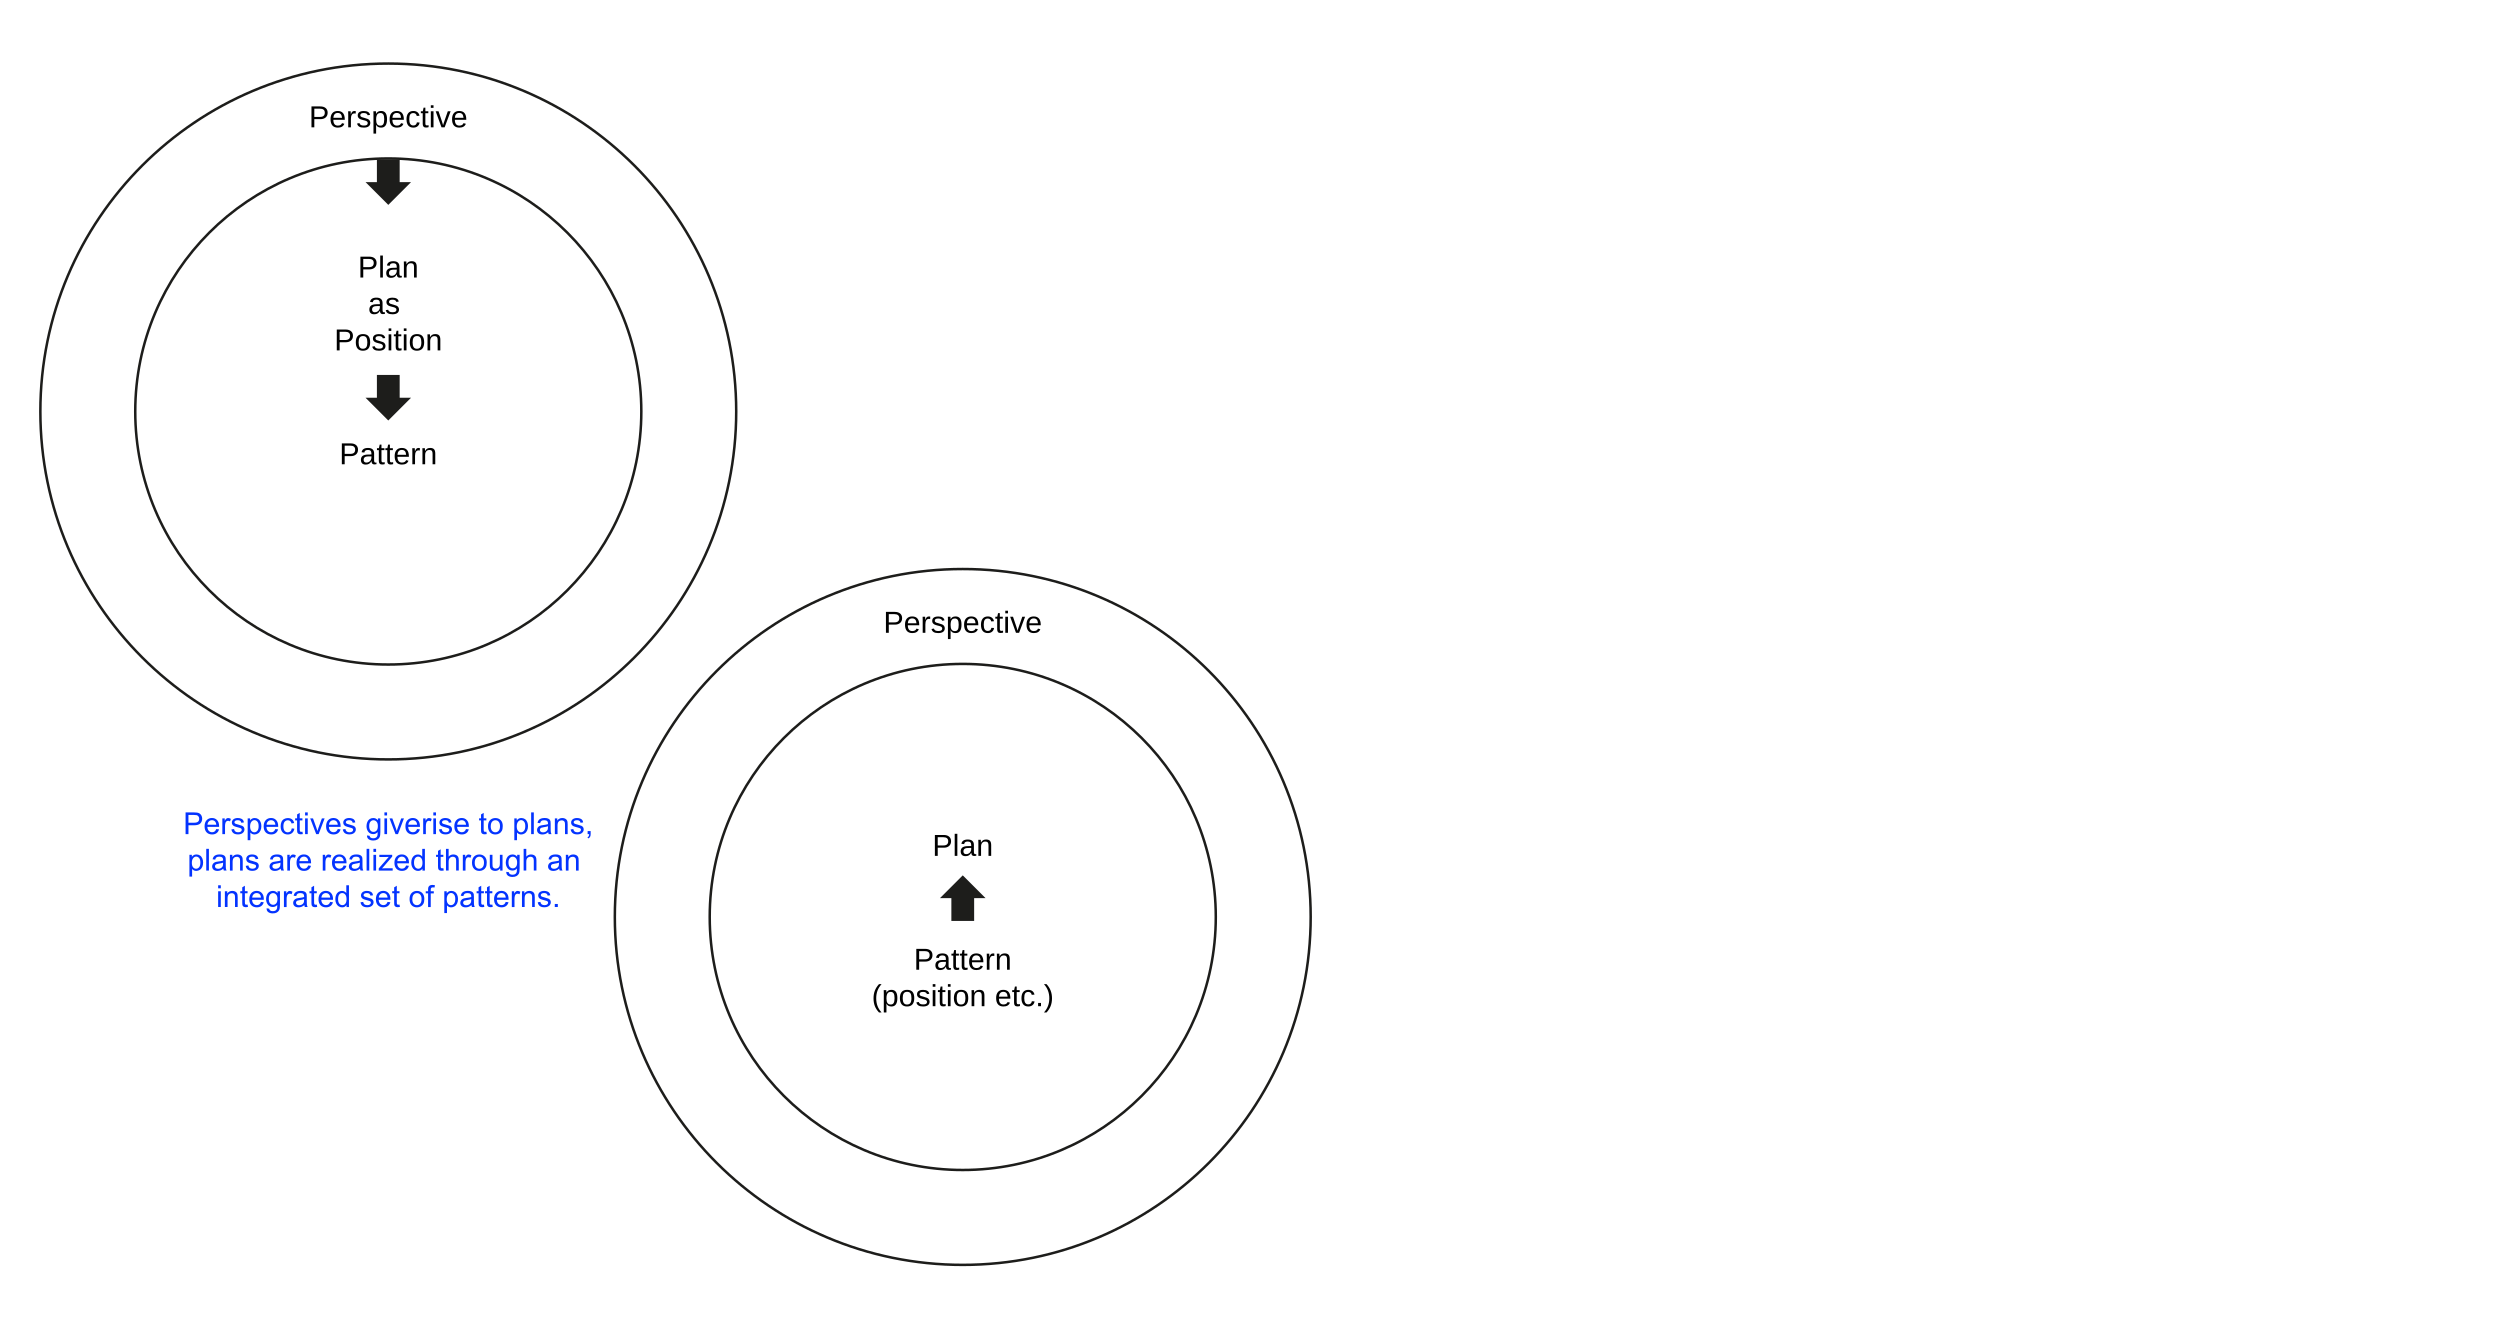
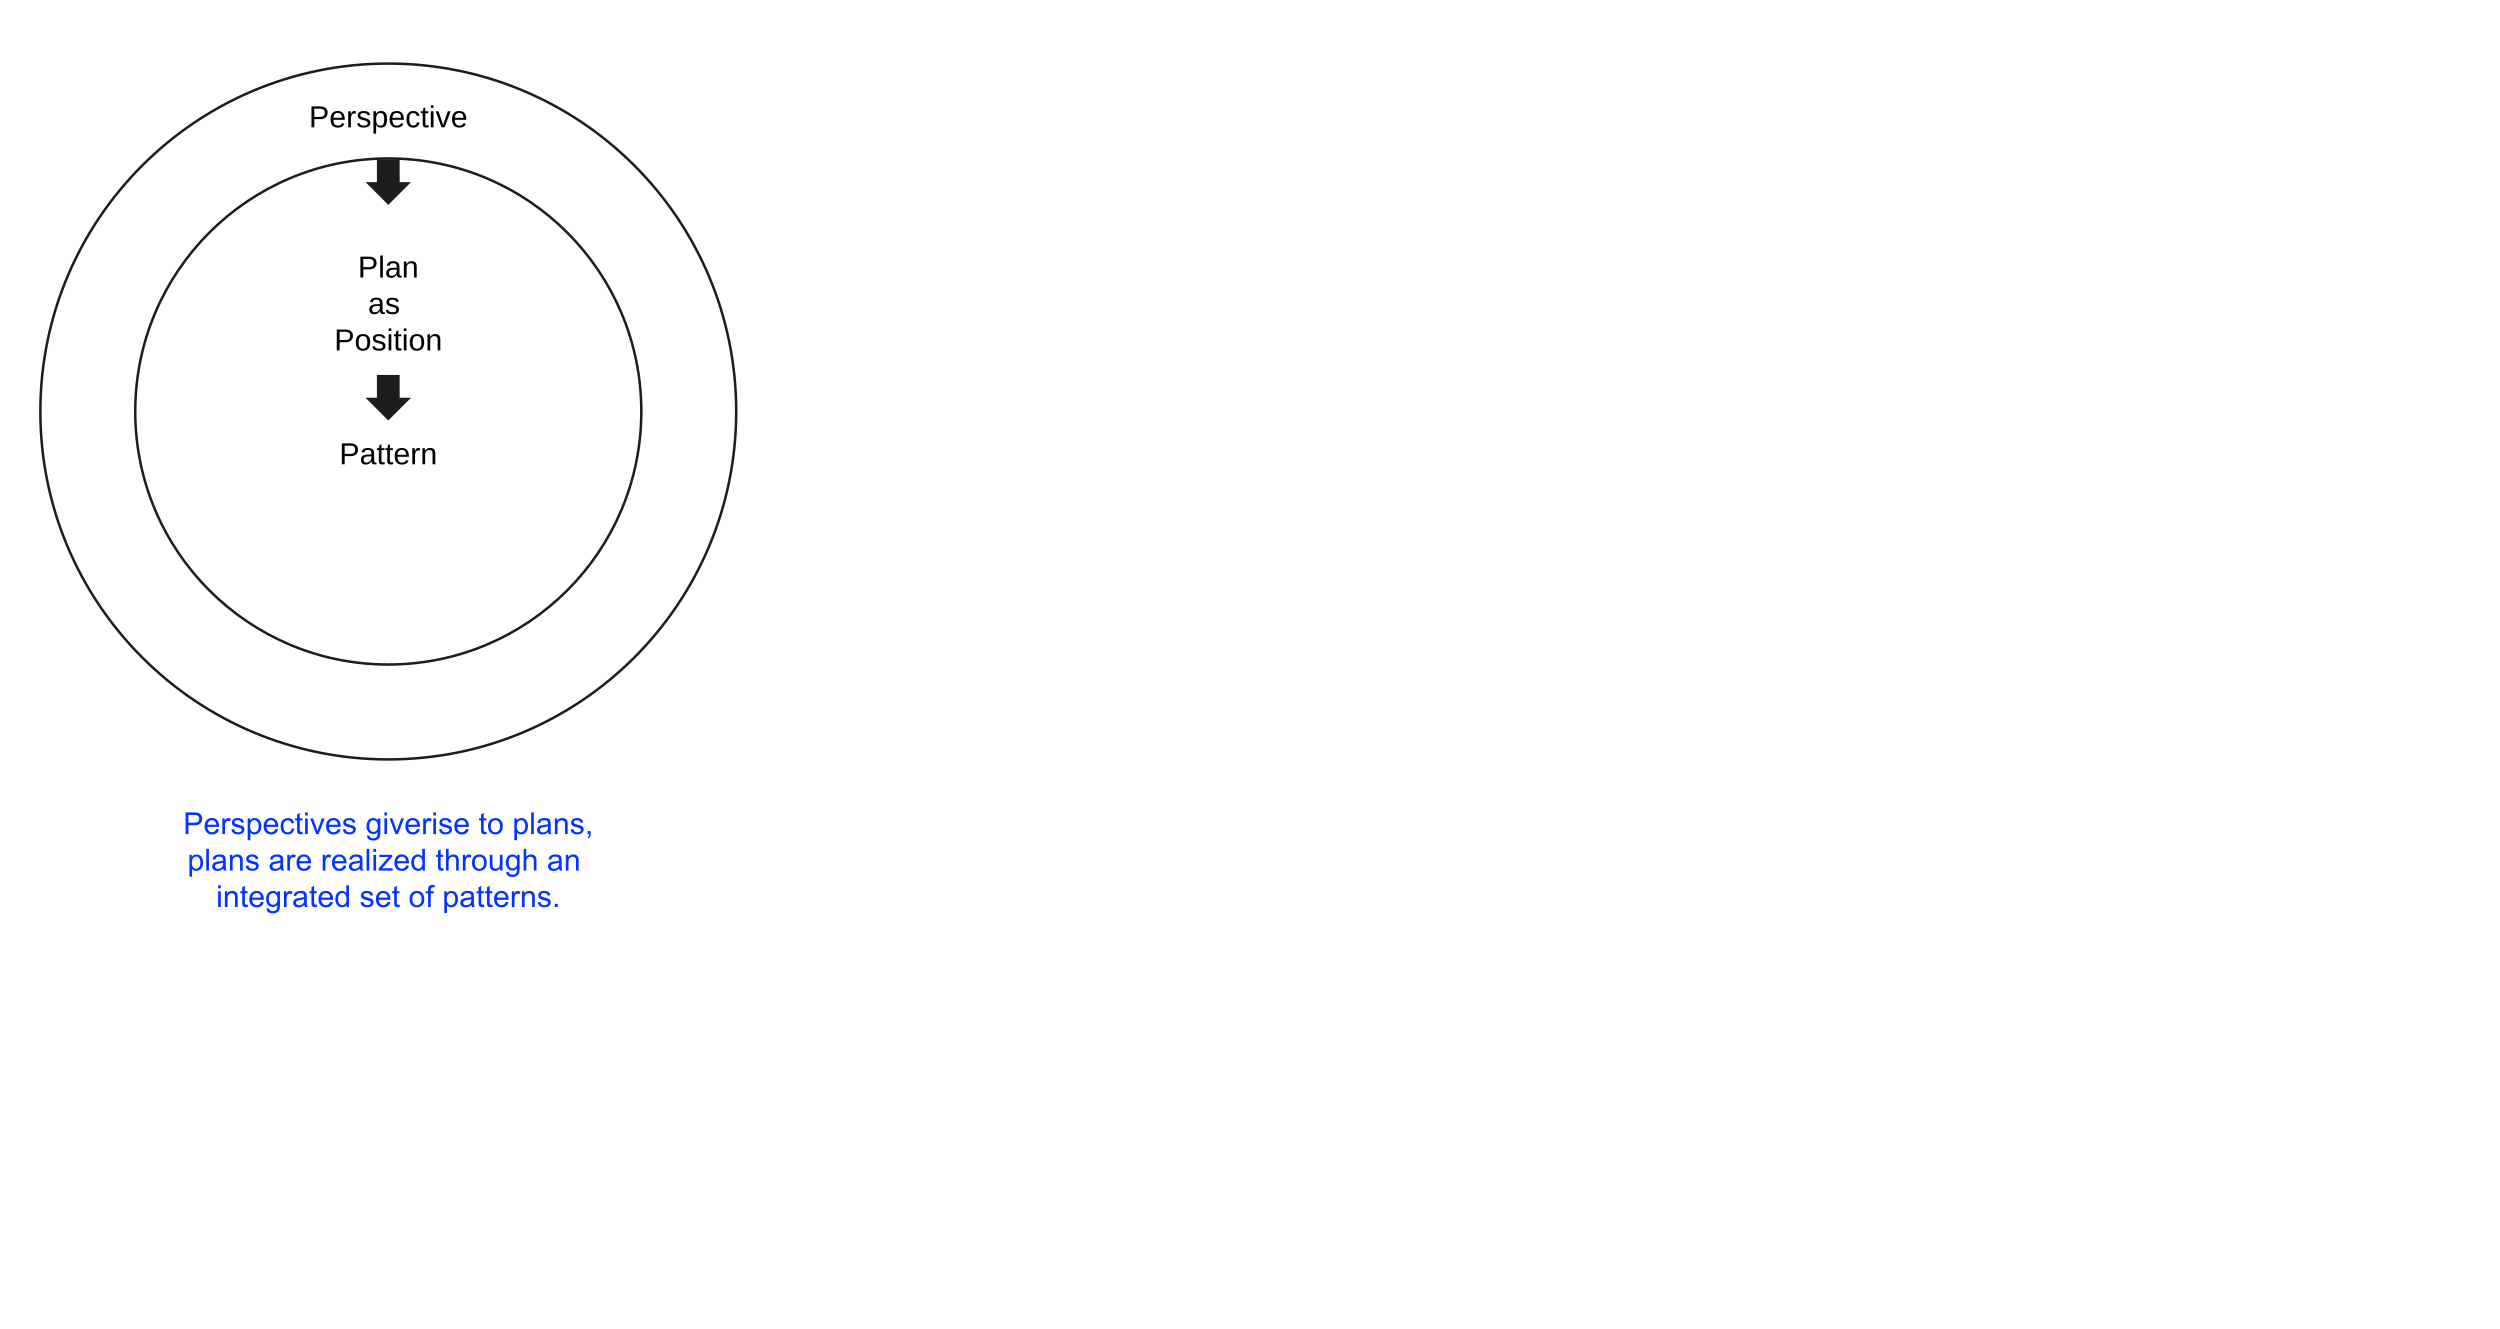
<svg xmlns="http://www.w3.org/2000/svg" id="graphics" viewBox="0 0 988 525">
  <defs>
    <style>
      .cls-1 {
        font-family: ArialMT, Arial;
        font-size: 12px;
      }

      .cls-2 {
        fill: none;
        stroke: #1d1d1b;
        stroke-miterlimit: 10;
      }

      .cls-3 {
        fill: #1d1d1b;
      }

      .cls-3, .cls-4 {
        stroke-width: 0px;
      }

      .cls-4 {
        fill: #0333ff;
      }
    </style>
  </defs>
  <g>
    <g>
      <circle class="cls-2" cx="153.45" cy="162.62" r="100" />
      <circle class="cls-2" cx="153.45" cy="162.62" r="137.5" />
    </g>
    <text class="cls-1" transform="translate(122.11 50.31)">
      <tspan x="0" y="0">Perspective</tspan>
    </text>
    <text class="cls-1" transform="translate(141.45 109.68)">
      <tspan x="0" y="0">Plan</tspan>
      <tspan x="4" y="14.4">as </tspan>
      <tspan x="-9.34" y="28.8">Position</tspan>
    </text>
    <text class="cls-1" transform="translate(134.11 183.48)">
      <tspan x="0" y="0">Pattern</tspan>
    </text>
    <polyline class="cls-3" points="148.95 62.97 148.95 71.97 144.45 71.97 153.45 80.97 162.45 71.97 157.95 71.97 157.95 62.97" />
    <polygon class="cls-3" points="148.95 148.18 148.95 157.18 144.45 157.18 153.45 166.18 162.45 157.18 157.95 157.18 157.95 148.18 148.95 148.18" />
-   </g>
-   <g>
-     <g>
-       <circle class="cls-2" cx="380.48" cy="362.38" r="100" />
-       <circle class="cls-2" cx="380.48" cy="362.38" r="137.5" />
-     </g>
-     <text class="cls-1" transform="translate(349.14 250.07)">
-       <tspan x="0" y="0">Perspective</tspan>
-     </text>
-     <text class="cls-1" transform="translate(368.48 338.23)">
-       <tspan x="0" y="0">Plan</tspan>
-     </text>
-     <text class="cls-1" transform="translate(361.14 383.24)">
-       <tspan x="0" y="0">Pattern</tspan>
-       <tspan x="-16.67" y="14.4">(position etc.)</tspan>
-     </text>
-     <polygon class="cls-3" points="384.98 363.94 384.98 354.94 389.48 354.94 380.48 345.94 371.48 354.94 375.98 354.94 375.98 363.94 384.98 363.94" />
  </g>
  <g>
    <path class="cls-4" d="m73.34,329.65v-8.59h3.24c.57,0,1.01.03,1.31.08.42.07.78.2,1.06.4s.51.47.69.83.26.75.26,1.17c0,.73-.23,1.35-.7,1.85s-1.3.76-2.52.76h-2.2v3.49h-1.14Zm1.14-4.51h2.22c.73,0,1.26-.14,1.56-.41s.46-.66.46-1.15c0-.36-.09-.67-.27-.92s-.42-.42-.72-.51c-.19-.05-.54-.08-1.06-.08h-2.2v3.07Z" />
    <path class="cls-4" d="m85.47,327.64l1.09.13c-.17.64-.49,1.13-.96,1.48s-1.06.53-1.78.53c-.91,0-1.63-.28-2.17-.84s-.8-1.35-.8-2.36.27-1.86.81-2.44,1.24-.87,2.1-.87,1.51.28,2.04.85.79,1.36.79,2.39c0,.06,0,.16,0,.28h-4.64c.04.68.23,1.21.58,1.57s.78.54,1.3.54c.39,0,.72-.1.99-.3s.49-.53.65-.97Zm-3.46-1.71h3.47c-.05-.52-.18-.92-.4-1.18-.34-.41-.77-.61-1.31-.61-.48,0-.89.16-1.22.49s-.51.76-.55,1.3Z" />
    <path class="cls-4" d="m87.87,329.65v-6.22h.95v.94c.24-.44.47-.73.67-.87s.43-.21.68-.21c.36,0,.72.11,1.08.34l-.36.98c-.26-.15-.52-.23-.77-.23-.23,0-.44.07-.62.21s-.31.33-.39.58c-.12.38-.18.79-.18,1.23v3.26h-1.05Z" />
    <path class="cls-4" d="m91.46,327.79l1.04-.16c.06.42.22.74.49.96s.64.33,1.12.33.84-.1,1.08-.3.35-.43.35-.69c0-.24-.1-.43-.31-.56-.14-.09-.5-.21-1.08-.36-.77-.2-1.31-.36-1.61-.51s-.53-.34-.68-.59-.23-.53-.23-.83c0-.28.06-.53.19-.77s.3-.43.52-.59c.16-.12.39-.22.67-.31s.59-.13.91-.13c.49,0,.92.07,1.29.21s.64.33.82.57.3.56.36.96l-1.03.14c-.05-.32-.18-.57-.41-.75s-.54-.27-.95-.27c-.48,0-.83.08-1.04.24s-.31.35-.31.56c0,.14.04.26.13.37.09.11.22.21.4.28.11.04.42.13.93.27.75.2,1.27.36,1.56.49s.53.31.69.55.25.54.25.9-.1.68-.31.99-.5.55-.89.72-.82.25-1.31.25c-.81,0-1.42-.17-1.85-.5s-.69-.83-.81-1.49Z" />
    <path class="cls-4" d="m97.88,332.03v-8.61h.96v.81c.23-.32.48-.55.77-.71s.63-.24,1.04-.24c.53,0,1,.14,1.41.41s.71.66.92,1.16.31,1.04.31,1.64c0,.64-.11,1.21-.34,1.72s-.56.9-1,1.17-.89.41-1.37.41c-.35,0-.67-.07-.95-.22s-.51-.34-.69-.56v3.03h-1.05Zm.96-5.46c0,.8.16,1.39.49,1.78s.72.57,1.18.57.87-.2,1.2-.59.5-1.01.5-1.84-.16-1.39-.49-1.78-.72-.59-1.17-.59-.85.21-1.19.63-.52,1.03-.52,1.83Z" />
    <path class="cls-4" d="m108.82,327.64l1.09.13c-.17.64-.49,1.13-.96,1.48s-1.06.53-1.78.53c-.91,0-1.63-.28-2.17-.84s-.8-1.35-.8-2.36.27-1.86.81-2.44,1.24-.87,2.1-.87,1.51.28,2.04.85.79,1.36.79,2.39c0,.06,0,.16,0,.28h-4.64c.04.68.23,1.21.58,1.57s.78.54,1.3.54c.39,0,.72-.1.99-.3s.49-.53.65-.97Zm-3.46-1.71h3.47c-.05-.52-.18-.92-.4-1.18-.34-.41-.77-.61-1.31-.61-.48,0-.89.16-1.22.49s-.51.76-.55,1.3Z" />
    <path class="cls-4" d="m115.29,327.37l1.04.13c-.11.71-.4,1.27-.87,1.68s-1.04.61-1.72.61c-.85,0-1.54-.28-2.05-.83s-.78-1.35-.78-2.39c0-.67.11-1.26.33-1.76s.56-.88,1.02-1.13.95-.38,1.49-.38c.68,0,1.23.17,1.66.51s.71.83.83,1.46l-1.03.16c-.1-.42-.27-.73-.52-.94s-.55-.32-.9-.32c-.53,0-.96.19-1.29.57s-.5.98-.5,1.81.16,1.44.48,1.82.74.57,1.25.57c.41,0,.76-.13,1.04-.38s.45-.64.53-1.17Z" />
    <path class="cls-4" d="m119.53,328.7l.15.93c-.3.06-.56.09-.8.09-.38,0-.68-.06-.89-.18s-.36-.28-.45-.48-.13-.61-.13-1.25v-3.58h-.77v-.82h.77v-1.54l1.05-.63v2.17h1.06v.82h-1.06v3.64c0,.3.02.49.06.58s.1.15.18.21.2.08.36.08c.12,0,.27-.01.46-.04Z" />
    <path class="cls-4" d="m120.57,322.27v-1.21h1.05v1.21h-1.05Zm0,7.38v-6.22h1.05v6.22h-1.05Z" />
    <path class="cls-4" d="m124.96,329.65l-2.37-6.22h1.11l1.34,3.73c.14.4.28.82.4,1.25.09-.33.22-.72.39-1.18l1.38-3.8h1.08l-2.36,6.22h-.98Z" />
    <path class="cls-4" d="m133.49,327.64l1.09.13c-.17.64-.49,1.13-.96,1.48s-1.06.53-1.78.53c-.91,0-1.63-.28-2.17-.84s-.8-1.35-.8-2.36.27-1.86.81-2.44,1.24-.87,2.1-.87,1.51.28,2.04.85.79,1.36.79,2.39c0,.06,0,.16,0,.28h-4.64c.04.68.23,1.21.58,1.57s.78.54,1.3.54c.39,0,.72-.1.99-.3s.49-.53.65-.97Zm-3.46-1.71h3.47c-.05-.52-.18-.92-.4-1.18-.34-.41-.77-.61-1.31-.61-.48,0-.89.16-1.22.49s-.51.76-.55,1.3Z" />
    <path class="cls-4" d="m135.48,327.79l1.04-.16c.06.42.22.74.49.96s.64.33,1.12.33.84-.1,1.08-.3.35-.43.35-.69c0-.24-.1-.43-.31-.56-.14-.09-.5-.21-1.08-.36-.77-.2-1.31-.36-1.61-.51s-.53-.34-.68-.59-.23-.53-.23-.83c0-.28.06-.53.19-.77s.3-.43.52-.59c.16-.12.39-.22.67-.31s.59-.13.91-.13c.49,0,.92.07,1.29.21s.64.33.82.57.3.56.36.96l-1.03.14c-.05-.32-.18-.57-.41-.75s-.54-.27-.95-.27c-.48,0-.83.08-1.04.24s-.31.35-.31.56c0,.14.04.26.13.37.09.11.22.21.4.28.11.04.42.13.93.27.75.2,1.27.36,1.56.49s.53.31.69.55.25.54.25.9-.1.68-.31.99-.5.55-.89.72-.82.25-1.31.25c-.81,0-1.42-.17-1.85-.5s-.69-.83-.81-1.49Z" />
    <path class="cls-4" d="m145.04,330.16l1.03.15c.04.32.16.55.36.69.26.2.62.29,1.07.29.49,0,.87-.1,1.13-.29s.45-.47.54-.82c.05-.21.08-.67.08-1.35-.46.54-1.04.81-1.72.81-.86,0-1.52-.31-1.99-.93s-.7-1.36-.7-2.22c0-.59.11-1.14.32-1.64s.53-.89.93-1.16.89-.41,1.44-.41c.73,0,1.34.3,1.82.89v-.75h.97v5.38c0,.97-.1,1.66-.3,2.06s-.51.72-.94.96-.95.35-1.58.35c-.74,0-1.34-.17-1.8-.5s-.68-.84-.66-1.51Zm.87-3.74c0,.82.16,1.41.49,1.79s.73.56,1.22.56.89-.19,1.22-.56.49-.96.49-1.75-.17-1.34-.51-1.72-.75-.58-1.22-.58-.87.19-1.2.57-.49.95-.49,1.7Z" />
    <path class="cls-4" d="m151.92,322.27v-1.21h1.05v1.21h-1.05Zm0,7.38v-6.22h1.05v6.22h-1.05Z" />
    <path class="cls-4" d="m156.31,329.65l-2.37-6.22h1.11l1.34,3.73c.14.4.28.82.4,1.25.09-.33.22-.72.39-1.18l1.38-3.8h1.08l-2.36,6.22h-.98Z" />
    <path class="cls-4" d="m164.84,327.64l1.09.13c-.17.64-.49,1.13-.96,1.48s-1.06.53-1.78.53c-.91,0-1.63-.28-2.17-.84s-.8-1.35-.8-2.36.27-1.86.81-2.44,1.24-.87,2.1-.87,1.51.28,2.04.85.79,1.36.79,2.39c0,.06,0,.16,0,.28h-4.64c.04.68.23,1.21.58,1.57s.78.54,1.3.54c.39,0,.72-.1.99-.3s.49-.53.65-.97Zm-3.46-1.71h3.47c-.05-.52-.18-.92-.4-1.18-.34-.41-.77-.61-1.31-.61-.48,0-.89.16-1.22.49s-.51.76-.55,1.3Z" />
    <path class="cls-4" d="m167.24,329.65v-6.22h.95v.94c.24-.44.47-.73.67-.87s.43-.21.68-.21c.36,0,.72.11,1.08.34l-.36.98c-.26-.15-.52-.23-.77-.23-.23,0-.44.07-.62.21s-.31.33-.39.58c-.12.38-.18.79-.18,1.23v3.26h-1.05Z" />
    <path class="cls-4" d="m171.25,322.27v-1.21h1.05v1.21h-1.05Zm0,7.38v-6.22h1.05v6.22h-1.05Z" />
    <path class="cls-4" d="m173.49,327.79l1.04-.16c.06.42.22.74.49.96s.64.33,1.12.33.84-.1,1.08-.3.35-.43.35-.69c0-.24-.1-.43-.31-.56-.14-.09-.5-.21-1.08-.36-.77-.2-1.31-.36-1.61-.51s-.53-.34-.68-.59-.23-.53-.23-.83c0-.28.06-.53.19-.77s.3-.43.52-.59c.16-.12.39-.22.67-.31s.59-.13.91-.13c.49,0,.92.07,1.29.21s.64.33.82.57.3.56.36.96l-1.03.14c-.05-.32-.18-.57-.41-.75s-.54-.27-.95-.27c-.48,0-.83.08-1.04.24s-.31.35-.31.56c0,.14.04.26.13.37.09.11.22.21.4.28.11.04.42.13.93.27.75.2,1.27.36,1.56.49s.53.31.69.55.25.54.25.9-.1.68-.31.99-.5.55-.89.72-.82.25-1.31.25c-.81,0-1.42-.17-1.85-.5s-.69-.83-.81-1.49Z" />
    <path class="cls-4" d="m184.17,327.64l1.09.13c-.17.64-.49,1.13-.96,1.48s-1.06.53-1.78.53c-.91,0-1.63-.28-2.17-.84s-.8-1.35-.8-2.36.27-1.86.81-2.44,1.24-.87,2.1-.87,1.51.28,2.04.85.79,1.36.79,2.39c0,.06,0,.16,0,.28h-4.64c.04.68.23,1.21.58,1.57s.78.54,1.3.54c.39,0,.72-.1.99-.3s.49-.53.65-.97Zm-3.46-1.71h3.47c-.05-.52-.18-.92-.4-1.18-.34-.41-.77-.61-1.31-.61-.48,0-.89.16-1.22.49s-.51.76-.55,1.3Z" />
    <path class="cls-4" d="m192.22,328.7l.15.93c-.3.06-.56.09-.8.09-.38,0-.68-.06-.89-.18s-.36-.28-.45-.48-.13-.61-.13-1.25v-3.58h-.77v-.82h.77v-1.54l1.05-.63v2.17h1.06v.82h-1.06v3.64c0,.3.02.49.06.58s.1.15.18.21.2.08.36.08c.12,0,.27-.01.46-.04Z" />
    <path class="cls-4" d="m192.86,326.54c0-1.15.32-2.01.96-2.56.54-.46,1.19-.69,1.96-.69.86,0,1.55.28,2.1.84s.81,1.33.81,2.32c0,.8-.12,1.43-.36,1.89s-.59.82-1.05,1.07-.96.38-1.5.38c-.87,0-1.58-.28-2.11-.84s-.81-1.36-.81-2.41Zm1.08,0c0,.8.17,1.39.52,1.79s.79.59,1.31.59.96-.2,1.31-.6.52-1.01.52-1.82c0-.77-.17-1.35-.52-1.75s-.78-.59-1.3-.59-.96.2-1.31.59-.52.99-.52,1.79Z" />
    <path class="cls-4" d="m203.26,332.03v-8.61h.96v.81c.23-.32.48-.55.77-.71s.63-.24,1.04-.24c.53,0,1,.14,1.41.41s.71.66.92,1.16.31,1.04.31,1.64c0,.64-.11,1.21-.34,1.72s-.56.9-1,1.17-.89.41-1.37.41c-.35,0-.67-.07-.95-.22s-.51-.34-.69-.56v3.03h-1.05Zm.96-5.46c0,.8.16,1.39.49,1.78s.72.57,1.18.57.87-.2,1.2-.59.5-1.01.5-1.84-.16-1.39-.49-1.78-.72-.59-1.17-.59-.85.21-1.19.63-.52,1.03-.52,1.83Z" />
    <path class="cls-4" d="m209.91,329.65v-8.59h1.05v8.59h-1.05Z" />
    <path class="cls-4" d="m216.66,328.88c-.39.33-.77.57-1.13.7s-.75.21-1.16.21c-.68,0-1.21-.17-1.58-.5s-.55-.76-.55-1.28c0-.3.07-.58.21-.83s.32-.45.54-.61.48-.27.76-.35c.21-.05.52-.11.94-.16.85-.1,1.48-.22,1.88-.36,0-.14,0-.24,0-.28,0-.43-.1-.73-.3-.91-.27-.24-.67-.36-1.2-.36-.5,0-.86.09-1.1.26s-.41.48-.52.92l-1.03-.14c.09-.44.25-.8.46-1.07s.53-.48.93-.63.88-.22,1.41-.22.96.06,1.29.19.58.28.73.47.27.43.33.72c.04.18.05.5.05.97v1.41c0,.98.02,1.6.07,1.86s.13.51.27.75h-1.1c-.11-.22-.18-.47-.21-.77Zm-.09-2.36c-.38.16-.96.29-1.72.4-.43.06-.74.13-.92.21s-.32.19-.42.34-.15.32-.15.5c0,.28.11.52.32.7s.52.28.93.28.77-.09,1.08-.27.55-.42.7-.73c.11-.24.17-.59.17-1.05v-.39Z" />
    <path class="cls-4" d="m219.28,329.65v-6.22h.95v.88c.46-.68,1.12-1.03,1.98-1.03.38,0,.72.07,1.03.2s.55.31.71.53.27.48.33.78c.04.2.06.54.06,1.03v3.83h-1.05v-3.79c0-.43-.04-.75-.12-.96s-.23-.38-.44-.51-.45-.19-.74-.19c-.45,0-.84.14-1.16.43s-.49.83-.49,1.62v3.4h-1.05Z" />
    <path class="cls-4" d="m225.53,327.79l1.04-.16c.06.42.22.74.49.96s.64.33,1.12.33.84-.1,1.08-.3.35-.43.35-.69c0-.24-.1-.43-.31-.56-.14-.09-.5-.21-1.08-.36-.77-.2-1.31-.36-1.61-.51s-.53-.34-.68-.59-.23-.53-.23-.83c0-.28.06-.53.19-.77s.3-.43.52-.59c.16-.12.39-.22.67-.31s.59-.13.91-.13c.49,0,.92.07,1.29.21s.64.33.82.57.3.56.36.96l-1.03.14c-.05-.32-.18-.57-.41-.75s-.54-.27-.95-.27c-.48,0-.83.08-1.04.24s-.31.35-.31.56c0,.14.04.26.13.37.09.11.22.21.4.28.11.04.42.13.93.27.75.2,1.27.36,1.56.49s.53.31.69.55.25.54.25.9-.1.68-.31.99-.5.55-.89.72-.82.25-1.31.25c-.81,0-1.42-.17-1.85-.5s-.69-.83-.81-1.49Z" />
    <path class="cls-4" d="m232.23,329.65v-1.2h1.2v1.2c0,.44-.08.8-.23,1.07s-.4.48-.74.63l-.29-.45c.22-.1.39-.24.49-.43s.16-.46.18-.82h-.6Z" />
    <path class="cls-4" d="m74.86,346.43v-8.61h.96v.81c.23-.32.48-.55.77-.71s.63-.24,1.04-.24c.53,0,1,.14,1.41.41s.71.66.92,1.16.31,1.04.31,1.64c0,.64-.11,1.21-.34,1.72s-.56.9-1,1.17-.89.41-1.37.41c-.35,0-.67-.07-.95-.22s-.51-.34-.69-.56v3.03h-1.05Zm.96-5.46c0,.8.16,1.39.49,1.78s.72.57,1.18.57.87-.2,1.2-.59.5-1.01.5-1.84-.16-1.39-.49-1.78-.72-.59-1.17-.59-.85.21-1.19.63-.52,1.03-.52,1.83Z" />
    <path class="cls-4" d="m81.51,344.05v-8.59h1.05v8.59h-1.05Z" />
    <path class="cls-4" d="m88.26,343.28c-.39.33-.77.57-1.13.7s-.75.21-1.16.21c-.68,0-1.21-.17-1.58-.5s-.55-.76-.55-1.28c0-.3.07-.58.21-.83s.32-.45.54-.61.48-.27.76-.35c.21-.05.52-.11.94-.16.85-.1,1.48-.22,1.88-.36,0-.14,0-.24,0-.28,0-.43-.1-.73-.3-.91-.27-.24-.67-.36-1.2-.36-.5,0-.86.09-1.1.26s-.41.48-.52.92l-1.03-.14c.09-.44.25-.8.46-1.07s.53-.48.93-.63.88-.22,1.41-.22.96.06,1.29.19.58.28.73.47.27.43.33.72c.04.18.05.5.05.97v1.41c0,.98.02,1.6.07,1.86s.13.51.27.75h-1.1c-.11-.22-.18-.47-.21-.77Zm-.09-2.36c-.38.16-.96.29-1.72.4-.43.06-.74.13-.92.21s-.32.19-.42.34-.15.32-.15.5c0,.28.11.52.32.7s.52.28.93.28.77-.09,1.08-.27.55-.42.7-.73c.11-.24.17-.59.17-1.05v-.39Z" />
    <path class="cls-4" d="m90.87,344.05v-6.22h.95v.88c.46-.68,1.12-1.03,1.98-1.03.38,0,.72.07,1.03.2s.55.31.71.53.27.48.33.78c.04.2.06.54.06,1.03v3.83h-1.05v-3.79c0-.43-.04-.75-.12-.96s-.23-.38-.44-.51-.45-.19-.74-.19c-.45,0-.84.14-1.16.43s-.49.83-.49,1.62v3.4h-1.05Z" />
    <path class="cls-4" d="m97.13,342.19l1.04-.16c.06.42.22.74.49.96s.64.33,1.12.33.84-.1,1.08-.3.35-.43.35-.69c0-.24-.1-.43-.31-.56-.14-.09-.5-.21-1.08-.36-.77-.2-1.31-.36-1.61-.51s-.53-.34-.68-.59-.23-.53-.23-.83c0-.28.06-.53.19-.77s.3-.43.52-.59c.16-.12.39-.22.67-.31s.59-.13.91-.13c.49,0,.92.07,1.29.21s.64.33.82.57.3.56.36.96l-1.03.14c-.05-.32-.18-.57-.41-.75s-.54-.27-.95-.27c-.48,0-.83.08-1.04.24s-.31.35-.31.56c0,.14.04.26.13.37.09.11.22.21.4.28.11.04.42.13.93.27.75.2,1.27.36,1.56.49s.53.31.69.55.25.54.25.9-.1.68-.31.99-.5.55-.89.72-.82.25-1.31.25c-.81,0-1.42-.17-1.85-.5s-.69-.83-.81-1.49Z" />
    <path class="cls-4" d="m110.94,343.28c-.39.33-.77.57-1.13.7s-.75.21-1.16.21c-.68,0-1.21-.17-1.58-.5s-.55-.76-.55-1.28c0-.3.07-.58.21-.83s.32-.45.54-.61.48-.27.76-.35c.21-.05.52-.11.94-.16.85-.1,1.48-.22,1.88-.36,0-.14,0-.24,0-.28,0-.43-.1-.73-.3-.91-.27-.24-.67-.36-1.2-.36-.5,0-.86.09-1.1.26s-.41.48-.52.92l-1.03-.14c.09-.44.25-.8.46-1.07s.53-.48.93-.63.88-.22,1.41-.22.96.06,1.29.19.58.28.73.47.27.43.33.72c.04.18.05.5.05.97v1.41c0,.98.02,1.6.07,1.86s.13.51.27.75h-1.1c-.11-.22-.18-.47-.21-.77Zm-.09-2.36c-.38.16-.96.29-1.72.4-.43.06-.74.13-.92.21s-.32.19-.42.34-.15.32-.15.5c0,.28.11.52.32.7s.52.28.93.28.77-.09,1.08-.27.55-.42.7-.73c.11-.24.17-.59.17-1.05v-.39Z" />
    <path class="cls-4" d="m113.54,344.05v-6.22h.95v.94c.24-.44.47-.73.67-.87s.43-.21.68-.21c.36,0,.72.11,1.08.34l-.36.98c-.26-.15-.52-.23-.77-.23-.23,0-.44.07-.62.21s-.31.33-.39.58c-.12.38-.18.79-.18,1.23v3.26h-1.05Z" />
    <path class="cls-4" d="m121.81,342.04l1.09.13c-.17.64-.49,1.13-.96,1.48s-1.06.53-1.78.53c-.91,0-1.63-.28-2.17-.84s-.8-1.35-.8-2.36.27-1.86.81-2.44,1.24-.87,2.1-.87,1.51.28,2.04.85.79,1.36.79,2.39c0,.06,0,.16,0,.28h-4.64c.04.68.23,1.21.58,1.57s.78.54,1.3.54c.39,0,.72-.1.99-.3s.49-.53.65-.97Zm-3.46-1.71h3.47c-.05-.52-.18-.92-.4-1.18-.34-.41-.77-.61-1.31-.61-.48,0-.89.16-1.22.49s-.51.76-.55,1.3Z" />
    <path class="cls-4" d="m127.55,344.05v-6.22h.95v.94c.24-.44.47-.73.67-.87s.43-.21.68-.21c.36,0,.72.11,1.08.34l-.36.98c-.26-.15-.52-.23-.77-.23-.23,0-.44.07-.62.21s-.31.33-.39.58c-.12.38-.18.79-.18,1.23v3.26h-1.05Z" />
    <path class="cls-4" d="m135.82,342.04l1.09.13c-.17.64-.49,1.13-.96,1.48s-1.06.53-1.78.53c-.91,0-1.63-.28-2.17-.84s-.8-1.35-.8-2.36.27-1.86.81-2.44,1.24-.87,2.1-.87,1.51.28,2.04.85.79,1.36.79,2.39c0,.06,0,.16,0,.28h-4.64c.04.68.23,1.21.58,1.57s.78.54,1.3.54c.39,0,.72-.1.99-.3s.49-.53.65-.97Zm-3.46-1.71h3.47c-.05-.52-.18-.92-.4-1.18-.34-.41-.77-.61-1.31-.61-.48,0-.89.16-1.22.49s-.51.76-.55,1.3Z" />
    <path class="cls-4" d="m142.29,343.28c-.39.33-.77.57-1.13.7s-.75.21-1.16.21c-.68,0-1.21-.17-1.58-.5s-.55-.76-.55-1.28c0-.3.07-.58.21-.83s.32-.45.54-.61.48-.27.76-.35c.21-.05.52-.11.94-.16.85-.1,1.48-.22,1.88-.36,0-.14,0-.24,0-.28,0-.43-.1-.73-.3-.91-.27-.24-.67-.36-1.2-.36-.5,0-.86.09-1.1.26s-.41.48-.52.92l-1.03-.14c.09-.44.25-.8.46-1.07s.53-.48.93-.63.88-.22,1.41-.22.96.06,1.29.19.58.28.73.47.27.43.33.72c.04.18.05.5.05.97v1.41c0,.98.02,1.6.07,1.86s.13.51.27.75h-1.1c-.11-.22-.18-.47-.21-.77Zm-.09-2.36c-.38.16-.96.29-1.72.4-.43.06-.74.13-.92.21s-.32.19-.42.34-.15.32-.15.5c0,.28.11.52.32.7s.52.28.93.28.77-.09,1.08-.27.55-.42.7-.73c.11-.24.17-.59.17-1.05v-.39Z" />
    <path class="cls-4" d="m144.88,344.05v-8.59h1.05v8.59h-1.05Z" />
    <path class="cls-4" d="m147.58,336.67v-1.21h1.05v1.21h-1.05Zm0,7.38v-6.22h1.05v6.22h-1.05Z" />
    <path class="cls-4" d="m149.68,344.05v-.86l3.96-4.55c-.45.02-.85.04-1.19.04h-2.54v-.86h5.09v.7l-3.37,3.95-.65.72c.47-.04.92-.05,1.33-.05h2.88v.91h-5.51Z" />
    <path class="cls-4" d="m160.5,342.04l1.09.13c-.17.64-.49,1.13-.96,1.48s-1.06.53-1.78.53c-.91,0-1.63-.28-2.17-.84s-.8-1.35-.8-2.36.27-1.86.81-2.44,1.24-.87,2.1-.87,1.51.28,2.04.85.79,1.36.79,2.39c0,.06,0,.16,0,.28h-4.64c.04.68.23,1.21.58,1.57s.78.54,1.3.54c.39,0,.72-.1.99-.3s.49-.53.65-.97Zm-3.46-1.71h3.47c-.05-.52-.18-.92-.4-1.18-.34-.41-.77-.61-1.31-.61-.48,0-.89.16-1.22.49s-.51.76-.55,1.3Z" />
    <path class="cls-4" d="m166.95,344.05v-.79c-.39.62-.97.93-1.74.93-.5,0-.95-.14-1.37-.41s-.74-.66-.97-1.15-.34-1.05-.34-1.69.1-1.18.31-1.69.52-.89.93-1.16.88-.4,1.39-.4c.38,0,.71.08,1,.24s.53.36.71.62v-3.08h1.05v8.59h-.98Zm-3.33-3.11c0,.8.17,1.39.5,1.79s.73.59,1.19.59.85-.19,1.17-.57.48-.95.48-1.73c0-.85-.16-1.48-.49-1.88s-.73-.6-1.21-.6-.86.19-1.17.57-.47.99-.47,1.81Z" />
    <path class="cls-4" d="m175.22,343.1l.15.93c-.3.06-.56.09-.8.09-.38,0-.68-.06-.89-.18s-.36-.28-.45-.48-.13-.61-.13-1.25v-3.58h-.77v-.82h.77v-1.54l1.05-.63v2.17h1.06v.82h-1.06v3.64c0,.3.02.49.06.58s.1.15.18.21.2.08.36.08c.12,0,.27-.01.46-.04Z" />
    <path class="cls-4" d="m176.25,344.05v-8.59h1.05v3.08c.49-.57,1.11-.86,1.86-.86.46,0,.86.09,1.2.27s.58.43.73.75.22.79.22,1.39v3.94h-1.05v-3.94c0-.53-.11-.91-.34-1.15s-.55-.36-.97-.36c-.31,0-.61.08-.88.24s-.47.38-.59.66-.18.66-.18,1.15v3.4h-1.05Z" />
    <path class="cls-4" d="m182.91,344.05v-6.22h.95v.94c.24-.44.47-.73.67-.87s.43-.21.68-.21c.36,0,.72.11,1.08.34l-.36.98c-.26-.15-.52-.23-.77-.23-.23,0-.44.07-.62.21s-.31.33-.39.58c-.12.38-.18.79-.18,1.23v3.26h-1.05Z" />
    <path class="cls-4" d="m186.53,340.94c0-1.15.32-2.01.96-2.56.54-.46,1.19-.69,1.96-.69.86,0,1.55.28,2.1.84s.81,1.33.81,2.32c0,.8-.12,1.43-.36,1.89s-.59.82-1.05,1.07-.96.38-1.5.38c-.87,0-1.58-.28-2.11-.84s-.81-1.36-.81-2.41Zm1.08,0c0,.8.17,1.39.52,1.79s.79.59,1.31.59.96-.2,1.31-.6.52-1.01.52-1.82c0-.77-.17-1.35-.52-1.75s-.78-.59-1.3-.59-.96.2-1.31.59-.52.99-.52,1.79Z" />
    <path class="cls-4" d="m197.67,344.05v-.91c-.48.7-1.14,1.05-1.97,1.05-.37,0-.71-.07-1.03-.21s-.55-.32-.71-.53-.26-.47-.33-.78c-.04-.21-.06-.54-.06-.98v-3.86h1.05v3.45c0,.55.02.92.06,1.11.07.28.21.5.42.65s.48.24.8.24.61-.08.89-.24.47-.38.59-.66.17-.68.17-1.22v-3.33h1.05v6.22h-.94Z" />
    <path class="cls-4" d="m200.08,344.56l1.03.15c.04.32.16.55.36.69.26.2.62.29,1.07.29.49,0,.87-.1,1.13-.29s.45-.47.54-.82c.05-.21.08-.67.08-1.35-.46.54-1.04.81-1.72.81-.86,0-1.52-.31-1.99-.93s-.7-1.36-.7-2.22c0-.59.11-1.14.32-1.64s.53-.89.93-1.16.89-.41,1.44-.41c.73,0,1.34.3,1.82.89v-.75h.97v5.38c0,.97-.1,1.66-.3,2.06s-.51.72-.94.96-.95.35-1.58.35c-.74,0-1.34-.17-1.8-.5s-.68-.84-.66-1.51Zm.87-3.74c0,.82.16,1.41.49,1.79s.73.56,1.22.56.89-.19,1.22-.56.49-.96.49-1.75-.17-1.34-.51-1.72-.75-.58-1.22-.58-.87.19-1.2.57-.49.95-.49,1.7Z" />
    <path class="cls-4" d="m206.94,344.05v-8.59h1.05v3.08c.49-.57,1.11-.86,1.86-.86.46,0,.86.09,1.2.27s.58.43.73.75.22.79.22,1.39v3.94h-1.05v-3.94c0-.53-.11-.91-.34-1.15s-.55-.36-.97-.36c-.31,0-.61.08-.88.24s-.47.38-.59.66-.18.66-.18,1.15v3.4h-1.05Z" />
    <path class="cls-4" d="m221.01,343.28c-.39.33-.77.57-1.13.7s-.75.21-1.16.21c-.68,0-1.21-.17-1.58-.5s-.55-.76-.55-1.28c0-.3.07-.58.21-.83s.32-.45.54-.61.48-.27.76-.35c.21-.05.52-.11.94-.16.85-.1,1.48-.22,1.88-.36,0-.14,0-.24,0-.28,0-.43-.1-.73-.3-.91-.27-.24-.67-.36-1.2-.36-.5,0-.86.09-1.1.26s-.41.48-.52.92l-1.03-.14c.09-.44.25-.8.46-1.07s.53-.48.93-.63.88-.22,1.41-.22.96.06,1.29.19.58.28.73.47.27.43.33.72c.04.18.05.5.05.97v1.41c0,.98.02,1.6.07,1.86s.13.51.27.75h-1.1c-.11-.22-.18-.47-.21-.77Zm-.09-2.36c-.38.16-.96.29-1.72.4-.43.06-.74.13-.92.21s-.32.19-.42.34-.15.32-.15.5c0,.28.11.52.32.7s.52.28.93.28.77-.09,1.08-.27.55-.42.7-.73c.11-.24.17-.59.17-1.05v-.39Z" />
    <path class="cls-4" d="m223.62,344.05v-6.22h.95v.88c.46-.68,1.12-1.03,1.98-1.03.38,0,.72.07,1.03.2s.55.31.71.53.27.48.33.78c.04.2.06.54.06,1.03v3.83h-1.05v-3.79c0-.43-.04-.75-.12-.96s-.23-.38-.44-.51-.45-.19-.74-.19c-.45,0-.84.14-1.16.43s-.49.83-.49,1.62v3.4h-1.05Z" />
    <path class="cls-4" d="m86.21,351.07v-1.21h1.05v1.21h-1.05Zm0,7.38v-6.22h1.05v6.22h-1.05Z" />
    <path class="cls-4" d="m88.87,358.45v-6.22h.95v.88c.46-.68,1.12-1.03,1.98-1.03.38,0,.72.07,1.03.2s.55.31.71.53.27.48.33.78c.04.2.06.54.06,1.03v3.83h-1.05v-3.79c0-.43-.04-.75-.12-.96s-.23-.38-.44-.51-.45-.19-.74-.19c-.45,0-.84.14-1.16.43s-.49.83-.49,1.62v3.4h-1.05Z" />
    <path class="cls-4" d="m97.85,357.5l.15.93c-.3.06-.56.09-.8.09-.38,0-.68-.06-.89-.18s-.36-.28-.45-.48-.13-.61-.13-1.25v-3.58h-.77v-.82h.77v-1.54l1.05-.63v2.17h1.06v.82h-1.06v3.64c0,.3.02.49.06.58s.1.15.18.21.2.08.36.08c.12,0,.27-.01.46-.04Z" />
    <path class="cls-4" d="m103.14,356.44l1.09.13c-.17.64-.49,1.13-.96,1.48s-1.06.53-1.78.53c-.91,0-1.63-.28-2.17-.84s-.8-1.35-.8-2.36.27-1.86.81-2.44,1.24-.87,2.1-.87,1.51.28,2.04.85.79,1.36.79,2.39c0,.06,0,.16,0,.28h-4.64c.04.68.23,1.21.58,1.57s.78.54,1.3.54c.39,0,.72-.1.99-.3s.49-.53.65-.97Zm-3.46-1.71h3.47c-.05-.52-.18-.92-.4-1.18-.34-.41-.77-.61-1.31-.61-.48,0-.89.16-1.22.49s-.51.76-.55,1.3Z" />
    <path class="cls-4" d="m105.36,358.96l1.03.15c.04.32.16.55.36.69.26.2.62.29,1.07.29.49,0,.87-.1,1.13-.29s.45-.47.54-.82c.05-.21.08-.67.08-1.35-.46.54-1.04.81-1.72.81-.86,0-1.52-.31-1.99-.93s-.7-1.36-.7-2.22c0-.59.11-1.14.32-1.64s.53-.89.93-1.16.89-.41,1.44-.41c.73,0,1.34.3,1.82.89v-.75h.97v5.38c0,.97-.1,1.66-.3,2.06s-.51.72-.94.96-.95.35-1.58.35c-.74,0-1.34-.17-1.8-.5s-.68-.84-.66-1.51Zm.87-3.74c0,.82.16,1.41.49,1.79s.73.56,1.22.56.89-.19,1.22-.56.49-.96.49-1.75-.17-1.34-.51-1.72-.75-.58-1.22-.58-.87.19-1.2.57-.49.95-.49,1.7Z" />
    <path class="cls-4" d="m112.21,358.45v-6.22h.95v.94c.24-.44.47-.73.67-.87s.43-.21.68-.21c.36,0,.72.11,1.08.34l-.36.98c-.26-.15-.52-.23-.77-.23-.23,0-.44.07-.62.21s-.31.33-.39.58c-.12.38-.18.79-.18,1.23v3.26h-1.05Z" />
    <path class="cls-4" d="m120.28,357.68c-.39.33-.77.57-1.13.7s-.75.21-1.16.21c-.68,0-1.21-.17-1.58-.5s-.55-.76-.55-1.28c0-.3.07-.58.21-.83s.32-.45.54-.61.48-.27.76-.35c.21-.05.52-.11.94-.16.85-.1,1.48-.22,1.88-.36,0-.14,0-.24,0-.28,0-.43-.1-.73-.3-.91-.27-.24-.67-.36-1.2-.36-.5,0-.86.09-1.1.26s-.41.48-.52.92l-1.03-.14c.09-.44.25-.8.46-1.07s.53-.48.93-.63.88-.22,1.41-.22.96.06,1.29.19.58.28.73.47.27.43.33.72c.04.18.05.5.05.97v1.41c0,.98.02,1.6.07,1.86s.13.51.27.75h-1.1c-.11-.22-.18-.47-.21-.77Zm-.09-2.36c-.38.16-.96.29-1.72.4-.43.06-.74.13-.92.21s-.32.19-.42.34-.15.32-.15.5c0,.28.11.52.32.7s.52.28.93.28.77-.09,1.08-.27.55-.42.7-.73c.11-.24.17-.59.17-1.05v-.39Z" />
    <path class="cls-4" d="m125.2,357.5l.15.93c-.3.06-.56.09-.8.09-.38,0-.68-.06-.89-.18s-.36-.28-.45-.48-.13-.61-.13-1.25v-3.58h-.77v-.82h.77v-1.54l1.05-.63v2.17h1.06v.82h-1.06v3.64c0,.3.02.49.06.58s.1.15.18.21.2.08.36.08c.12,0,.27-.01.46-.04Z" />
    <path class="cls-4" d="m130.49,356.44l1.09.13c-.17.64-.49,1.13-.96,1.48s-1.06.53-1.78.53c-.91,0-1.63-.28-2.17-.84s-.8-1.35-.8-2.36.27-1.86.81-2.44,1.24-.87,2.1-.87,1.51.28,2.04.85.79,1.36.79,2.39c0,.06,0,.16,0,.28h-4.64c.04.68.23,1.21.58,1.57s.78.54,1.3.54c.39,0,.72-.1.99-.3s.49-.53.65-.97Zm-3.46-1.71h3.47c-.05-.52-.18-.92-.4-1.18-.34-.41-.77-.61-1.31-.61-.48,0-.89.16-1.22.49s-.51.76-.55,1.3Z" />
    <path class="cls-4" d="m136.94,358.45v-.79c-.39.62-.97.93-1.74.93-.5,0-.95-.14-1.37-.41s-.74-.66-.97-1.15-.34-1.05-.34-1.69.1-1.18.31-1.69.52-.89.93-1.16.88-.4,1.39-.4c.38,0,.71.08,1,.24s.53.36.71.62v-3.08h1.05v8.59h-.98Zm-3.33-3.11c0,.8.17,1.39.5,1.79s.73.59,1.19.59.85-.19,1.17-.57.48-.95.48-1.73c0-.85-.16-1.48-.49-1.88s-.73-.6-1.21-.6-.86.19-1.17.57-.47.99-.47,1.81Z" />
    <path class="cls-4" d="m142.49,356.59l1.04-.16c.06.42.22.74.49.96s.64.33,1.12.33.84-.1,1.08-.3.35-.43.35-.69c0-.24-.1-.43-.31-.56-.14-.09-.5-.21-1.08-.36-.77-.2-1.31-.36-1.61-.51s-.53-.34-.68-.59-.23-.53-.23-.83c0-.28.06-.53.19-.77s.3-.43.52-.59c.16-.12.39-.22.67-.31s.59-.13.91-.13c.49,0,.92.07,1.29.21s.64.33.82.57.3.56.36.96l-1.03.14c-.05-.32-.18-.57-.41-.75s-.54-.27-.95-.27c-.48,0-.83.08-1.04.24s-.31.35-.31.56c0,.14.04.26.13.37.09.11.22.21.4.28.11.04.42.13.93.27.75.2,1.27.36,1.56.49s.53.31.69.55.25.54.25.9-.1.68-.31.99-.5.55-.89.72-.82.25-1.31.25c-.81,0-1.42-.17-1.85-.5s-.69-.83-.81-1.49Z" />
    <path class="cls-4" d="m153.17,356.44l1.09.13c-.17.64-.49,1.13-.96,1.48s-1.06.53-1.78.53c-.91,0-1.63-.28-2.17-.84s-.8-1.35-.8-2.36.27-1.86.81-2.44,1.24-.87,2.1-.87,1.51.28,2.04.85.79,1.36.79,2.39c0,.06,0,.16,0,.28h-4.64c.04.68.23,1.21.58,1.57s.78.54,1.3.54c.39,0,.72-.1.99-.3s.49-.53.65-.97Zm-3.46-1.71h3.47c-.05-.52-.18-.92-.4-1.18-.34-.41-.77-.61-1.31-.61-.48,0-.89.16-1.22.49s-.51.76-.55,1.3Z" />
    <path class="cls-4" d="m157.89,357.5l.15.93c-.3.06-.56.09-.8.09-.38,0-.68-.06-.89-.18s-.36-.28-.45-.48-.13-.61-.13-1.25v-3.58h-.77v-.82h.77v-1.54l1.05-.63v2.17h1.06v.82h-1.06v3.64c0,.3.02.49.06.58s.1.15.18.21.2.08.36.08c.12,0,.27-.01.46-.04Z" />
    <path class="cls-4" d="m161.86,355.34c0-1.15.32-2.01.96-2.56.54-.46,1.19-.69,1.96-.69.86,0,1.55.28,2.1.84s.81,1.33.81,2.32c0,.8-.12,1.43-.36,1.89s-.59.82-1.05,1.07-.96.38-1.5.38c-.87,0-1.58-.28-2.11-.84s-.81-1.36-.81-2.41Zm1.08,0c0,.8.17,1.39.52,1.79s.79.59,1.31.59.96-.2,1.31-.6.52-1.01.52-1.82c0-.77-.17-1.35-.52-1.75s-.78-.59-1.3-.59-.96.2-1.31.59-.52.99-.52,1.79Z" />
    <path class="cls-4" d="m169.18,358.45v-5.4h-.93v-.82h.93v-.66c0-.42.04-.73.11-.93.1-.27.28-.5.54-.67s.61-.25,1.08-.25c.3,0,.62.04.98.11l-.16.92c-.22-.04-.43-.06-.62-.06-.32,0-.55.07-.68.21s-.2.39-.2.77v.57h1.21v.82h-1.21v5.4h-1.05Z" />
    <path class="cls-4" d="m175.59,360.83v-8.61h.96v.81c.23-.32.48-.55.77-.71s.63-.24,1.04-.24c.53,0,1,.14,1.41.41s.71.66.92,1.16.31,1.04.31,1.64c0,.64-.11,1.21-.34,1.72s-.56.9-1,1.17-.89.41-1.37.41c-.35,0-.67-.07-.95-.22s-.51-.34-.69-.56v3.03h-1.05Zm.96-5.46c0,.8.16,1.39.49,1.78s.72.57,1.18.57.87-.2,1.2-.59.5-1.01.5-1.84-.16-1.39-.49-1.78-.72-.59-1.17-.59-.85.21-1.19.63-.52,1.03-.52,1.83Z" />
    <path class="cls-4" d="m186.33,357.68c-.39.33-.77.57-1.13.7s-.75.21-1.16.21c-.68,0-1.21-.17-1.58-.5s-.55-.76-.55-1.28c0-.3.07-.58.21-.83s.32-.45.54-.61.48-.27.76-.35c.21-.05.52-.11.94-.16.85-.1,1.48-.22,1.88-.36,0-.14,0-.24,0-.28,0-.43-.1-.73-.3-.91-.27-.24-.67-.36-1.2-.36-.5,0-.86.09-1.1.26s-.41.48-.52.92l-1.03-.14c.09-.44.25-.8.46-1.07s.53-.48.93-.63.88-.22,1.41-.22.96.06,1.29.19.58.28.73.47.27.43.33.72c.04.18.05.5.05.97v1.41c0,.98.02,1.6.07,1.86s.13.51.27.75h-1.1c-.11-.22-.18-.47-.21-.77Zm-.09-2.36c-.38.16-.96.29-1.72.4-.43.06-.74.13-.92.21s-.32.19-.42.34-.15.32-.15.5c0,.28.11.52.32.7s.52.28.93.28.77-.09,1.08-.27.55-.42.7-.73c.11-.24.17-.59.17-1.05v-.39Z" />
    <path class="cls-4" d="m191.25,357.5l.15.93c-.3.06-.56.09-.8.09-.38,0-.68-.06-.89-.18s-.36-.28-.45-.48-.13-.61-.13-1.25v-3.58h-.77v-.82h.77v-1.54l1.05-.63v2.17h1.06v.82h-1.06v3.64c0,.3.02.49.06.58s.1.15.18.21.2.08.36.08c.12,0,.27-.01.46-.04Z" />
    <path class="cls-4" d="m194.58,357.5l.15.93c-.3.06-.56.09-.8.09-.38,0-.68-.06-.89-.18s-.36-.28-.45-.48-.13-.61-.13-1.25v-3.58h-.77v-.82h.77v-1.54l1.05-.63v2.17h1.06v.82h-1.06v3.64c0,.3.02.49.06.58s.1.15.18.21.2.08.36.08c.12,0,.27-.01.46-.04Z" />
    <path class="cls-4" d="m199.87,356.44l1.09.13c-.17.64-.49,1.13-.96,1.48s-1.06.53-1.78.53c-.91,0-1.63-.28-2.17-.84s-.8-1.35-.8-2.36.27-1.86.81-2.44,1.24-.87,2.1-.87,1.51.28,2.04.85.79,1.36.79,2.39c0,.06,0,.16,0,.28h-4.64c.04.68.23,1.21.58,1.57s.78.54,1.3.54c.39,0,.72-.1.99-.3s.49-.53.65-.97Zm-3.46-1.71h3.47c-.05-.52-.18-.92-.4-1.18-.34-.41-.77-.61-1.31-.61-.48,0-.89.16-1.22.49s-.51.76-.55,1.3Z" />
    <path class="cls-4" d="m202.27,358.45v-6.22h.95v.94c.24-.44.47-.73.67-.87s.43-.21.68-.21c.36,0,.72.11,1.08.34l-.36.98c-.26-.15-.52-.23-.77-.23-.23,0-.44.07-.62.21s-.31.33-.39.58c-.12.38-.18.79-.18,1.23v3.26h-1.05Z" />
    <path class="cls-4" d="m206.28,358.45v-6.22h.95v.88c.46-.68,1.12-1.03,1.98-1.03.38,0,.72.07,1.03.2s.55.31.71.53.27.48.33.78c.04.2.06.54.06,1.03v3.83h-1.05v-3.79c0-.43-.04-.75-.12-.96s-.23-.38-.44-.51-.45-.19-.74-.19c-.45,0-.84.14-1.16.43s-.49.83-.49,1.62v3.4h-1.05Z" />
    <path class="cls-4" d="m212.53,356.59l1.04-.16c.06.42.22.74.49.96s.64.33,1.12.33.84-.1,1.08-.3.35-.43.35-.69c0-.24-.1-.43-.31-.56-.14-.09-.5-.21-1.08-.36-.77-.2-1.31-.36-1.61-.51s-.53-.34-.68-.59-.23-.53-.23-.83c0-.28.06-.53.19-.77s.3-.43.52-.59c.16-.12.39-.22.67-.31s.59-.13.91-.13c.49,0,.92.07,1.29.21s.64.33.82.57.3.56.36.96l-1.03.14c-.05-.32-.18-.57-.41-.75s-.54-.27-.95-.27c-.48,0-.83.08-1.04.24s-.31.35-.31.56c0,.14.04.26.13.37.09.11.22.21.4.28.11.04.42.13.93.27.75.2,1.27.36,1.56.49s.53.31.69.55.25.54.25.9-.1.68-.31.99-.5.55-.89.72-.82.25-1.31.25c-.81,0-1.42-.17-1.85-.5s-.69-.83-.81-1.49Z" />
    <path class="cls-4" d="m219.25,358.45v-1.2h1.2v1.2h-1.2Z" />
  </g>
</svg>
